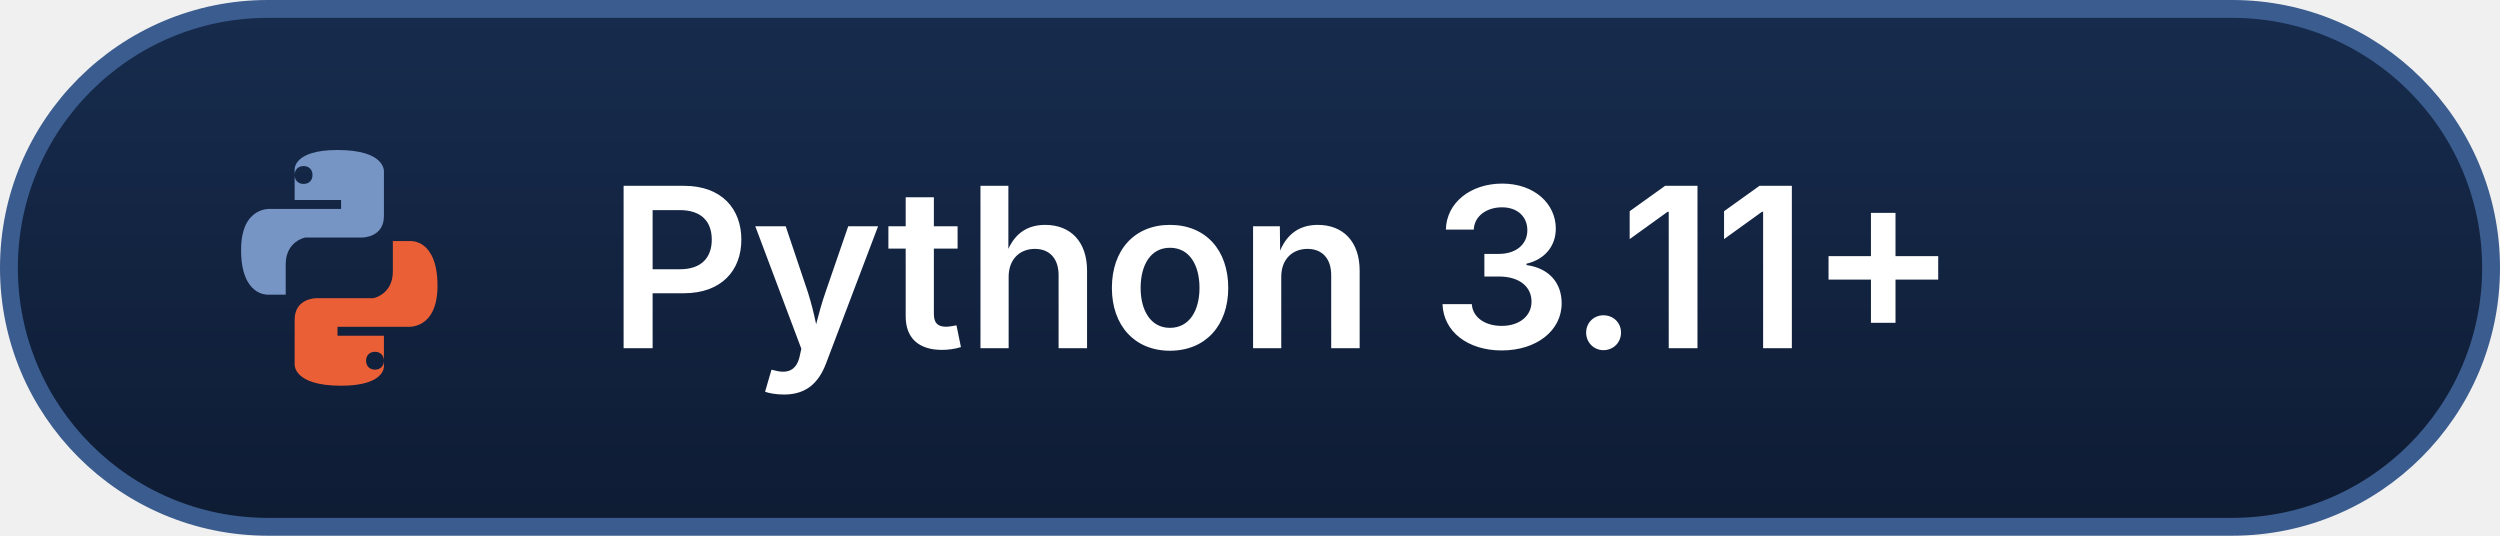
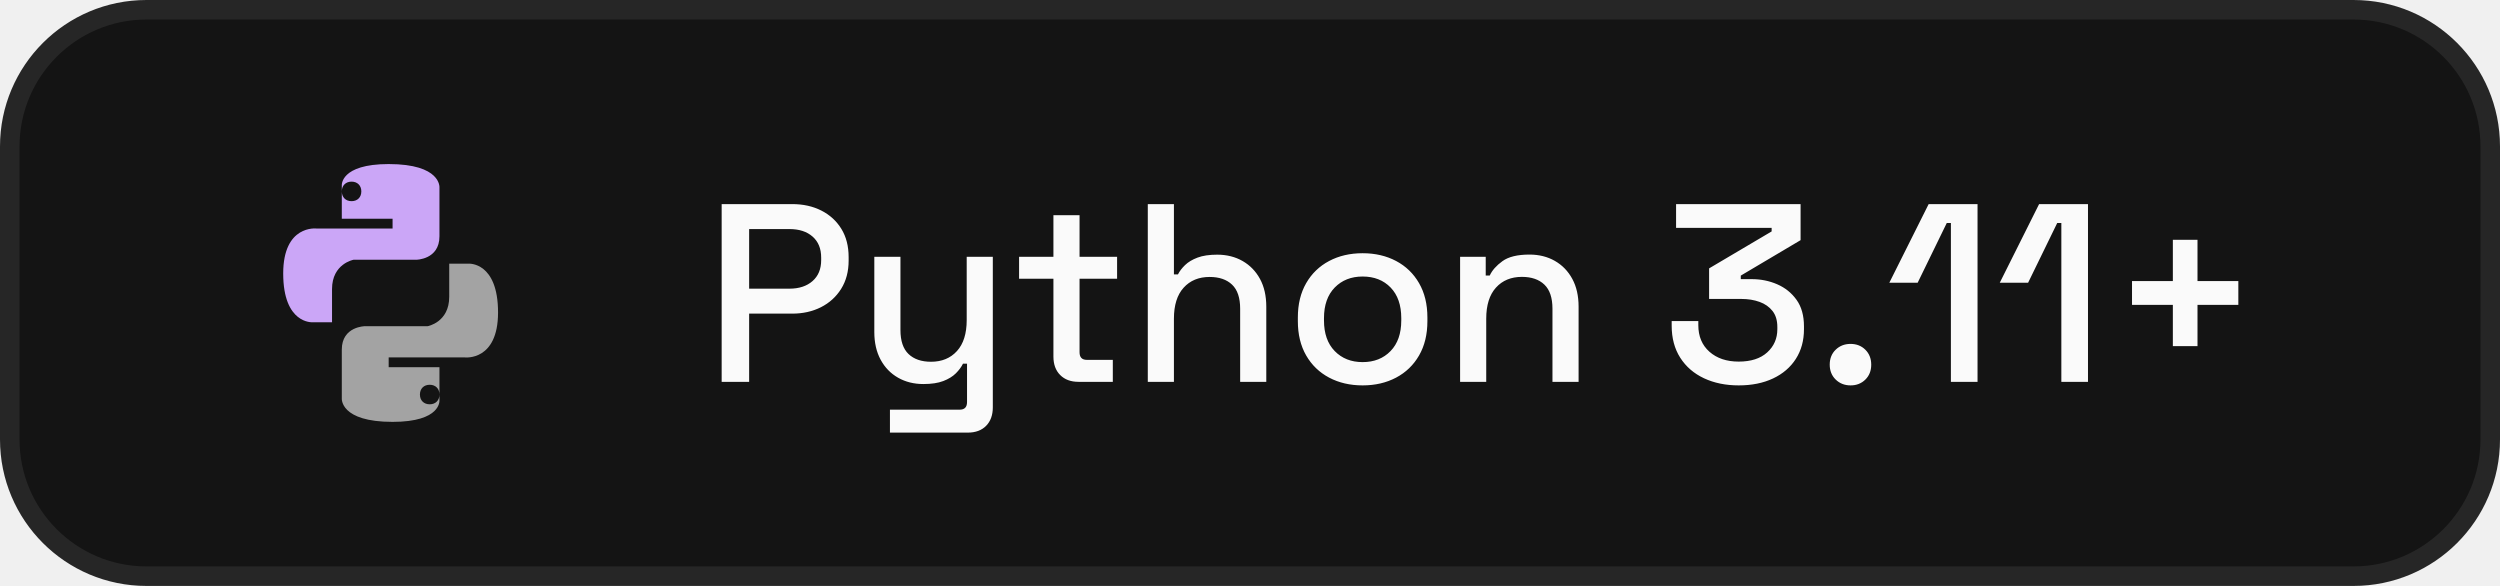
- <svg xmlns="http://www.w3.org/2000/svg" width="140" height="30" viewBox="0 0 140 30" fill="none">
-   <defs>
-     <linearGradient id="bg" x1="0" y1="0" x2="0" y2="30" gradientUnits="userSpaceOnUse">
-       <stop offset="0" stop-color="#172C4E" />
-       <stop offset="1" stop-color="#0E1B33" />
-     </linearGradient>
-   </defs>
-   <rect x="0.5" y="0.5" width="139" height="29" rx="14.5" fill="url(#bg)" stroke="#3B5C8E" />
-   <g transform="translate(11,7)">
-     <path d="M7.9 1.4C5.4 1.4 5.5 2.5 5.5 2.5L5.5 4.2H8.1V4.7H4.2C4.2 4.7 2.5 4.5 2.5 7C2.5 9.6 4 9.5 4 9.5H5V7.8C5 6.5 6.1 6.3 6.1 6.3H9.3C9.3 6.3 10.5 6.3 10.5 5.1V2.6C10.5 2.6 10.6 1.4 7.9 1.4ZM6 2.3C6.3 2.3 6.5 2.5 6.5 2.8C6.5 3.1 6.3 3.3 6 3.3C5.7 3.3 5.5 3.1 5.5 2.8C5.5 2.5 5.7 2.3 6 2.3Z" fill="#7694C4" />
-     <path d="M8.1 14.6C10.6 14.6 10.5 13.5 10.5 13.5L10.5 11.8H7.9V11.3H11.8C11.8 11.3 13.5 11.5 13.5 9C13.5 6.4 12 6.5 12 6.5H11V8.2C11 9.5 9.9 9.7 9.9 9.7H6.7C6.7 9.7 5.5 9.7 5.5 10.9V13.4C5.5 13.4 5.4 14.6 8.1 14.6ZM10 13.7C9.7 13.7 9.5 13.5 9.5 13.2C9.5 12.9 9.7 12.7 10 12.7C10.3 12.7 10.5 12.9 10.5 13.2C10.5 13.5 10.3 13.7 10 13.7Z" fill="#EB5F36" />
+ <svg xmlns="http://www.w3.org/2000/svg" width="128" height="30" viewBox="0 0 128 30">
+   <style>.bg{fill:#141414;stroke:#262626}.t{fill:#fafafa}.a{fill:#cba6f7}.m{fill:#a3a3a3}.k{stroke:#141414}.s{stroke:#cba6f7}@media (prefers-color-scheme:light){.bg{fill:#f3f3f4;stroke:#e3e3e6}.t{fill:#0a0a0a}.a{fill:#6f3fb0}.m{fill:#55555c}.k{stroke:#f3f3f4}.s{stroke:#6f3fb0}}</style>
+   <rect class="bg" x="0.5" y="0.5" width="127" height="29" rx="7" />
+   <g transform="translate(12,7.0)">
+     <path class="a" d="M7.9 1.4C5.4 1.4 5.5 2.5 5.5 2.5L5.5 4.2H8.1V4.7H4.2C4.2 4.7 2.5 4.5 2.5 7C2.5 9.6 4 9.5 4 9.5H5V7.8C5 6.5 6.1 6.3 6.1 6.3H9.3C9.3 6.3 10.5 6.3 10.5 5.1V2.6C10.5 2.6 10.6 1.4 7.9 1.4ZM6 2.3C6.3 2.3 6.5 2.5 6.5 2.8C6.5 3.1 6.3 3.3 6 3.3C5.7 3.3 5.5 3.1 5.5 2.8C5.5 2.5 5.7 2.3 6 2.3Z" />
+     <path class="m" d="M8.1 14.6C10.6 14.6 10.5 13.5 10.5 13.5L10.5 11.8H7.9V11.3H11.8C11.8 11.3 13.5 11.5 13.5 9C13.5 6.4 12 6.5 12 6.5H11V8.2C11 9.5 9.9 9.7 9.9 9.7H6.7C6.7 9.7 5.5 9.7 5.5 10.9V13.4C5.5 13.4 5.4 14.6 8.1 14.6ZM10 13.7C9.7 13.7 9.5 13.5 9.5 13.2C9.5 12.9 9.7 12.7 10 12.7C10.3 12.7 10.5 12.9 10.5 13.2C10.5 13.5 10.3 13.7 10 13.7Z" />
  </g>
-   <text x="34" y="19.5" font-family="Inter, -apple-system, 'Segoe UI', Roboto, sans-serif" font-size="12.5" font-weight="600" fill="#ffffff">Python 3.11+</text>
+   <path class="t" transform="translate(36,19.55)" d="M0.949 0.0V-9.1H4.561Q5.401 -9.1 6.053 -8.769Q6.705 -8.438 7.078 -7.832Q7.45 -7.227 7.45 -6.382V-6.209Q7.45 -5.374 7.067 -4.761Q6.683 -4.149 6.031 -3.82Q5.379 -3.492 4.561 -3.492H2.356V0.0ZM2.356 -4.77H4.419Q5.158 -4.77 5.601 -5.158Q6.044 -5.546 6.044 -6.231V-6.361Q6.044 -7.051 5.605 -7.436Q5.167 -7.822 4.419 -7.822H2.356ZM9.565 2.6V1.425H13.138Q13.512 1.425 13.512 1.035V-0.931H13.305Q13.183 -0.679 12.941 -0.437Q12.7 -0.196 12.298 -0.041Q11.896 0.113 11.279 0.113Q10.552 0.113 9.982 -0.211Q9.412 -0.535 9.089 -1.132Q8.765 -1.73 8.765 -2.55V-6.403H10.103V-2.653Q10.103 -1.82 10.517 -1.424Q10.932 -1.028 11.668 -1.028Q12.499 -1.028 12.997 -1.577Q13.495 -2.125 13.495 -3.163V-6.403H14.832V1.308Q14.832 1.903 14.49 2.251Q14.148 2.6 13.548 2.6ZM19.219 0.0Q18.628 0.0 18.281 -0.349Q17.935 -0.697 17.935 -1.292V-5.278H16.177V-6.403H17.935V-8.532H19.273V-6.403H21.195V-5.278H19.273V-1.515Q19.273 -1.125 19.646 -1.125H20.976V0.0ZM22.767 0.0V-9.1H24.105V-5.5H24.311Q24.434 -5.745 24.675 -5.978Q24.916 -6.211 25.314 -6.361Q25.712 -6.511 26.32 -6.511Q27.052 -6.511 27.619 -6.187Q28.187 -5.863 28.511 -5.27Q28.834 -4.677 28.834 -3.848V0.0H27.496V-3.745Q27.496 -4.582 27.082 -4.976Q26.668 -5.37 25.932 -5.37Q25.1 -5.37 24.603 -4.821Q24.105 -4.273 24.105 -3.235V0.0ZM33.766 0.182Q32.804 0.182 32.053 -0.215Q31.302 -0.612 30.876 -1.35Q30.45 -2.089 30.45 -3.106V-3.296Q30.45 -4.313 30.876 -5.052Q31.302 -5.791 32.053 -6.188Q32.804 -6.585 33.766 -6.585Q34.728 -6.585 35.479 -6.188Q36.23 -5.791 36.656 -5.052Q37.083 -4.313 37.083 -3.296V-3.106Q37.083 -2.089 36.656 -1.35Q36.23 -0.612 35.479 -0.215Q34.728 0.182 33.766 0.182ZM33.766 -1.01Q34.648 -1.01 35.196 -1.575Q35.745 -2.14 35.745 -3.141V-3.262Q35.745 -4.263 35.2 -4.828Q34.656 -5.392 33.766 -5.392Q32.889 -5.392 32.338 -4.828Q31.788 -4.263 31.788 -3.262V-3.141Q31.788 -2.14 32.338 -1.575Q32.889 -1.01 33.766 -1.01ZM38.757 0.0V-6.403H40.069V-5.444H40.275Q40.459 -5.841 40.924 -6.178Q41.389 -6.516 42.31 -6.516Q43.042 -6.516 43.609 -6.192Q44.177 -5.868 44.501 -5.272Q44.824 -4.677 44.824 -3.848V0.0H43.486V-3.745Q43.486 -4.582 43.072 -4.978Q42.658 -5.374 41.922 -5.374Q41.09 -5.374 40.593 -4.824Q40.095 -4.273 40.095 -3.235V0.0ZM53.022 0.182Q52.023 0.182 51.246 -0.182Q50.469 -0.546 50.029 -1.233Q49.59 -1.92 49.59 -2.874V-3.113H50.954V-2.904Q50.954 -2.044 51.524 -1.54Q52.095 -1.036 53.022 -1.036Q53.963 -1.036 54.481 -1.507Q55 -1.979 55 -2.694V-2.806Q55 -3.313 54.753 -3.628Q54.506 -3.942 54.089 -4.093Q53.672 -4.244 53.158 -4.244H51.506V-5.809L54.708 -7.701V-7.882H49.815V-9.1H56.19V-7.254L53.128 -5.439V-5.258H53.691Q54.384 -5.258 54.992 -4.995Q55.6 -4.732 55.982 -4.2Q56.363 -3.669 56.363 -2.841V-2.694Q56.363 -1.823 55.948 -1.176Q55.533 -0.528 54.78 -0.173Q54.027 0.182 53.022 0.182ZM58.749 0.182Q58.293 0.182 57.987 -0.117Q57.682 -0.415 57.682 -0.882Q57.682 -1.349 57.987 -1.645Q58.293 -1.942 58.749 -1.942Q59.205 -1.942 59.506 -1.644Q59.807 -1.345 59.807 -0.878Q59.807 -0.411 59.506 -0.115Q59.205 0.182 58.749 0.182ZM63.886 0.0V-8.133H63.675L62.184 -5.074H60.733L62.747 -9.1H65.25V0.0ZM69.541 0.0V-8.133H69.33L67.839 -5.074H66.388L68.402 -9.1H70.905V0.0ZM75.25 -1.828V-3.941H73.159V-5.159H75.25V-7.272H76.512V-5.159H78.603V-3.941H76.512V-1.828Z" />
</svg>
